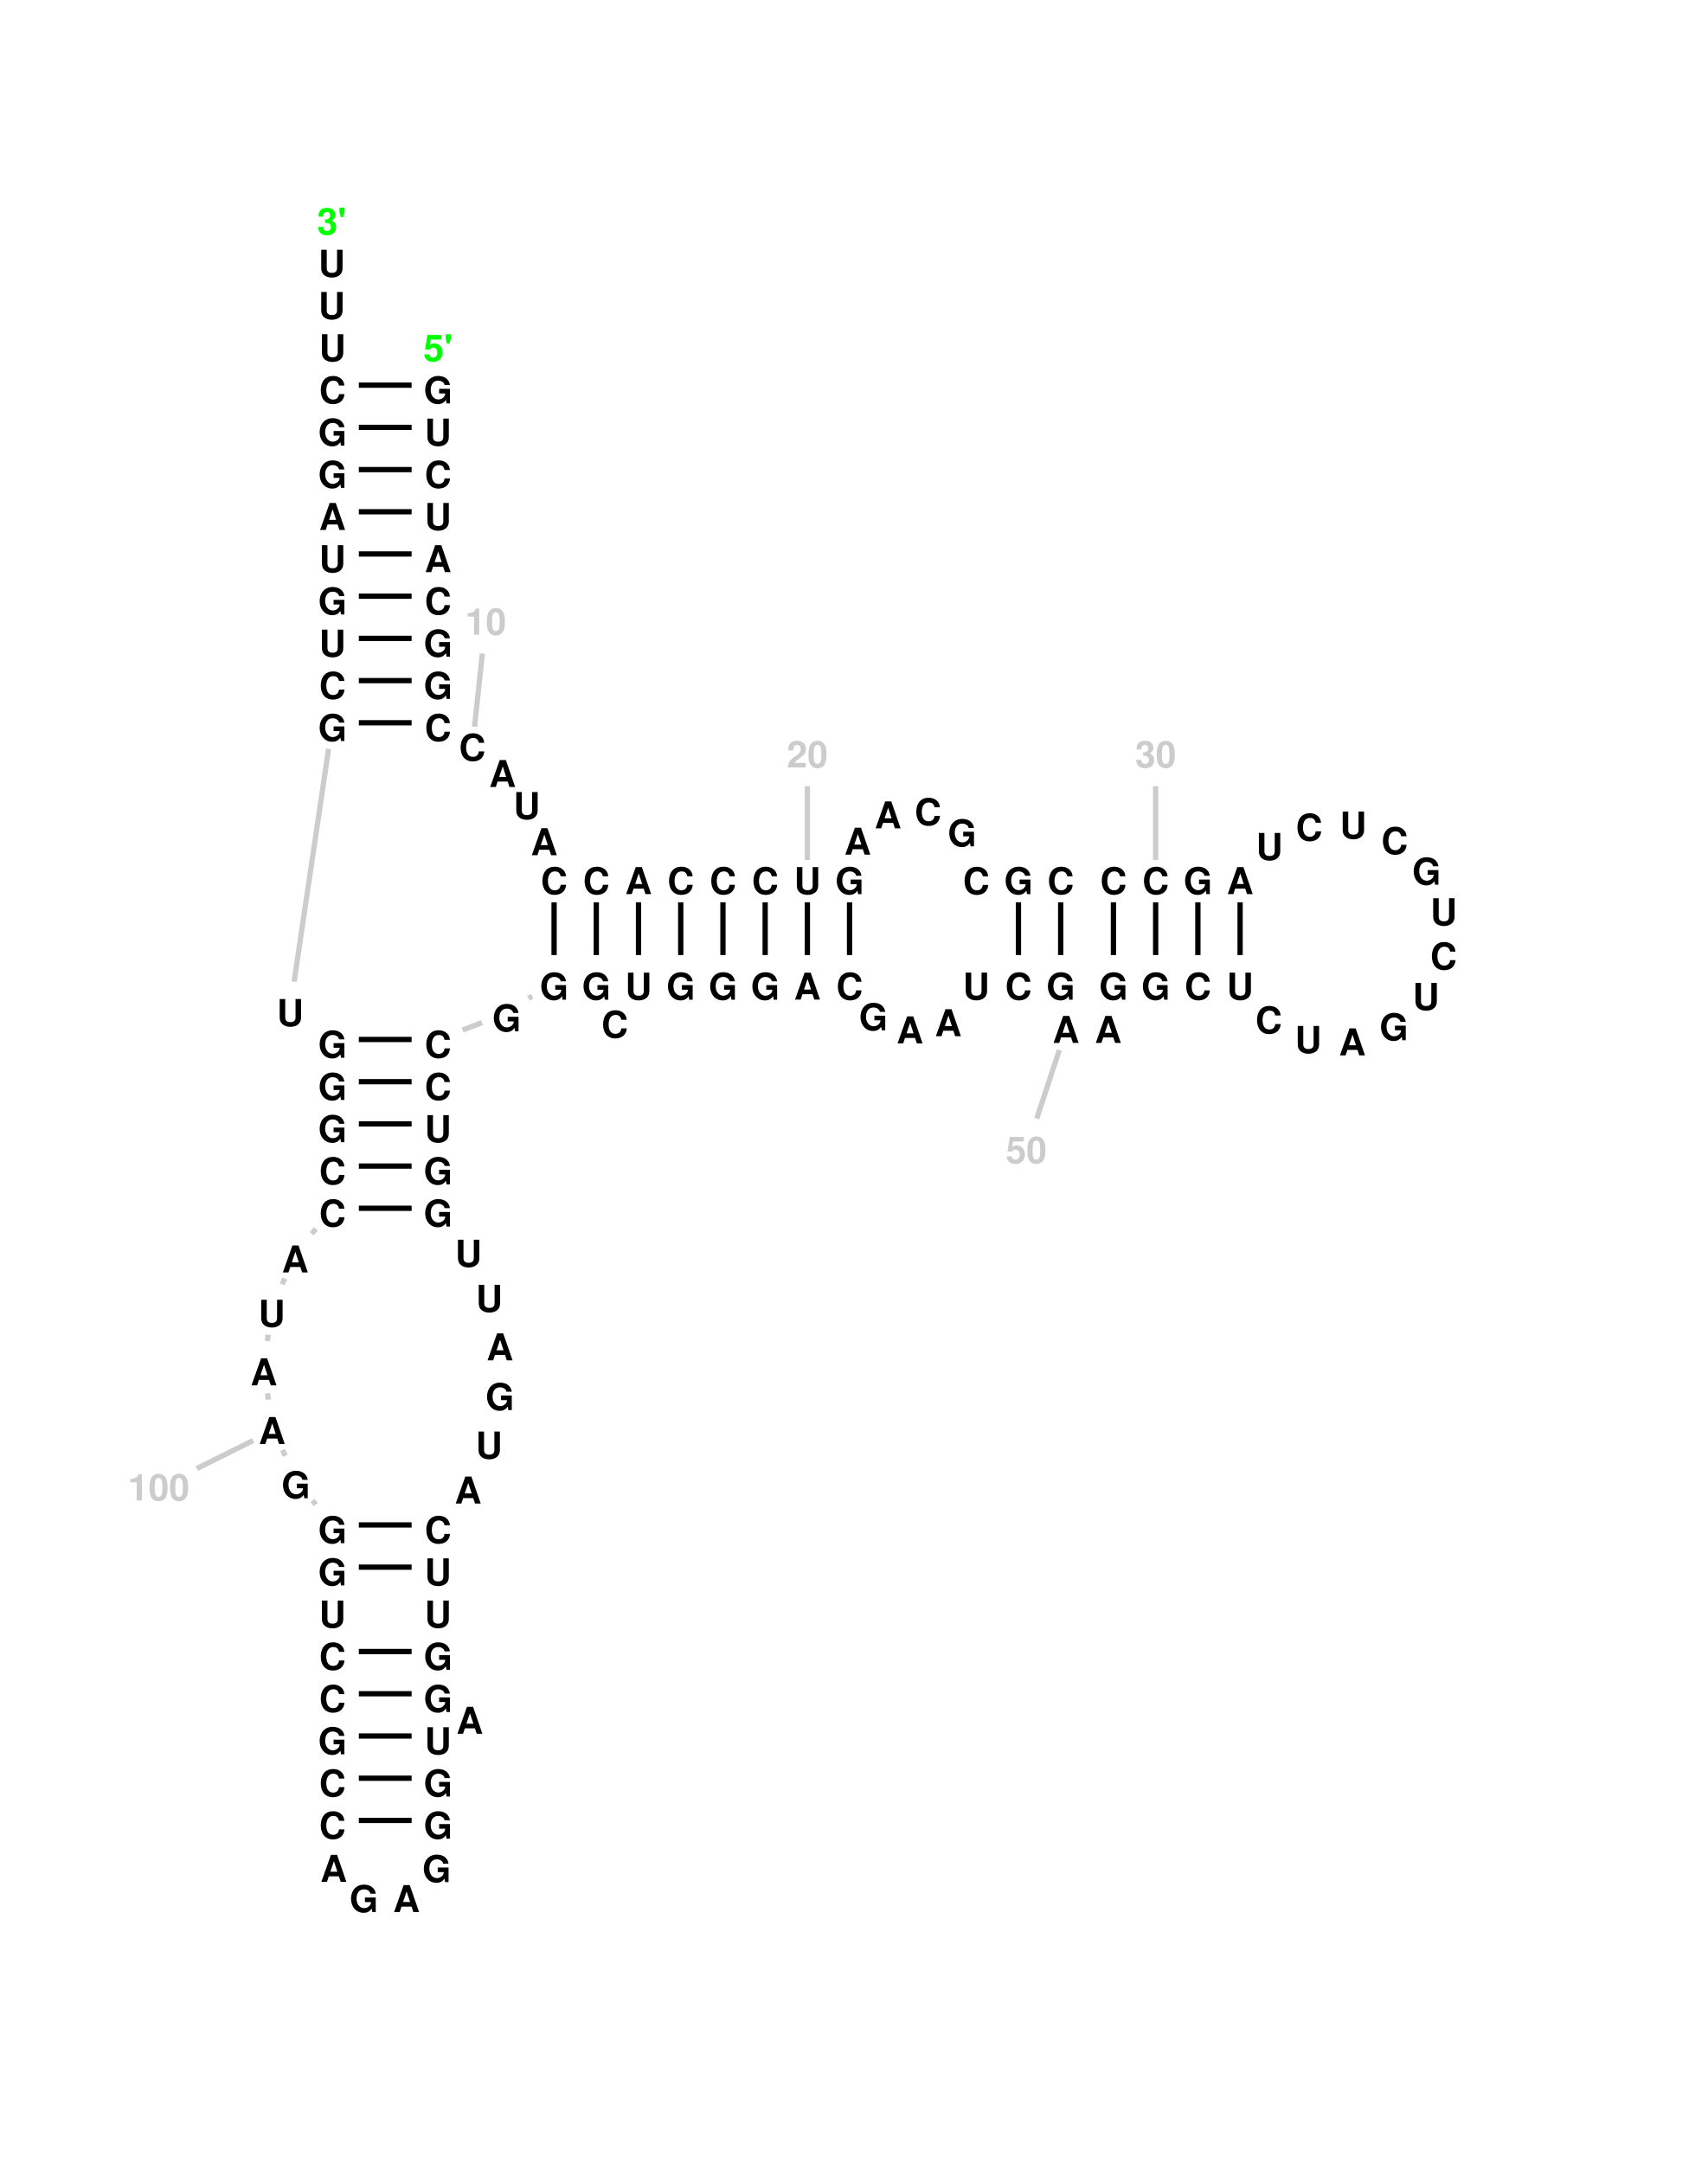
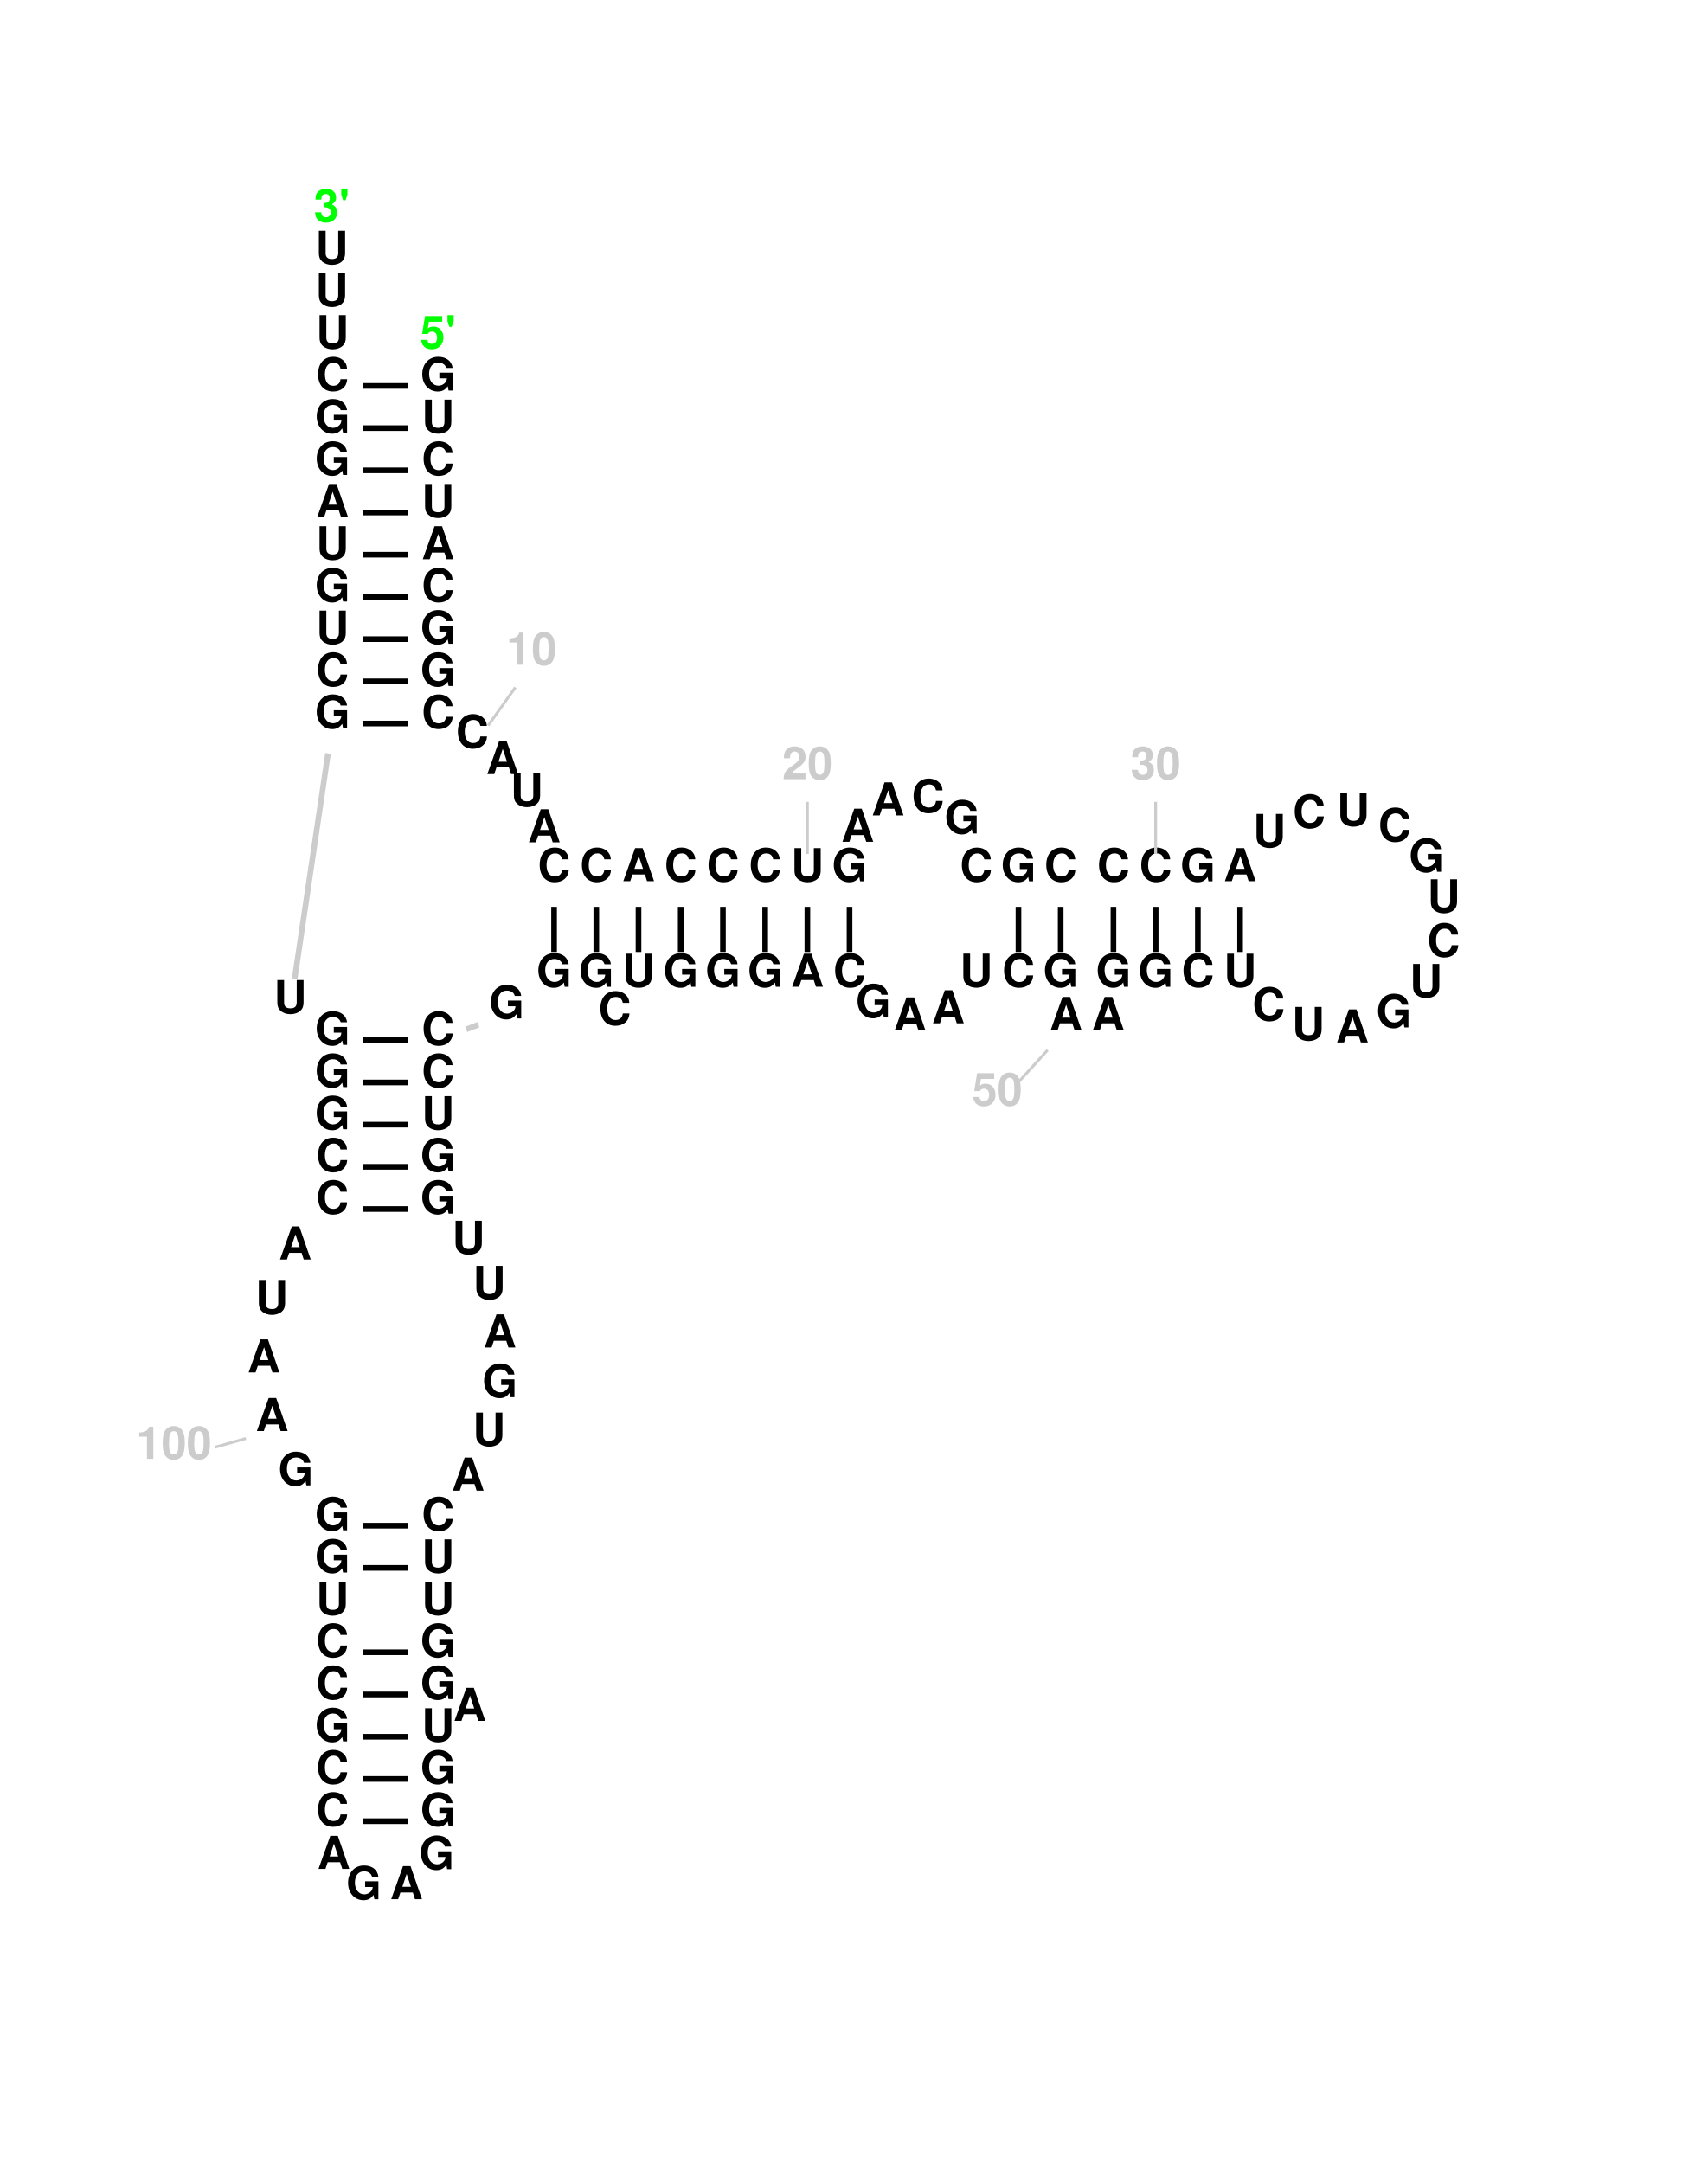
- <svg xmlns="http://www.w3.org/2000/svg" width="323.59" height="409.914" style="font-size: 7px; font-weight: bold; font-family: Helvetica; ">
+ <svg xmlns="http://www.w3.org/2000/svg" width="323.59" height="409.914" style="font-size: 8.588px; font-weight: bold; font-family: Helvetica; ">
  <g>
    <style type="text/css">


- text.red {fill: rgb(255, 0, 0); }
+ text.red {fill: rgb(255, 0, 255); }
text.green {fill: rgb(0, 255, 0); }
text.blue {fill: rgb(0, 0, 255); }
text.black {fill: rgb(0, 0, 0); }
text.gray {fill: rgb(204, 204, 204); }
text.brown {fill: rgb(211.65, 104.55, 30.6); }
- text {fill: rgb(0, 0, 0); text-anchor: middle; dominant-baseline: middle; }
- circle.red {stroke: rgb(255, 0, 0); fill: none; }
+ text {fill: rgb(0, 0, 0); text-anchor: middle; alignment-baseline: middle; }
+ circle.red {stroke: rgb(255, 0, 255); fill: none; }
circle.green {stroke: rgb(0, 255, 0); fill: none; }
circle.blue {stroke: rgb(0, 0, 255); fill: none; }
circle.black {stroke: rgb(0, 0, 0); fill: none; }
circle.gray {stroke: rgb(204, 204, 204); fill: none; }
circle.brown {stroke: rgb(211.65, 104.55, 30.6); fill: none; }
circle {stroke: rgb(0, 0, 0); }
- line.red {stroke: rgb(255, 0, 0); }
- line.green {stroke: rgb(0, 255, 0); }
- line.blue {stroke: rgb(0, 0, 255); }
- line.black {stroke: rgb(0, 0, 0); }
- line.gray {stroke: rgb(204, 204, 204); }
- line.brown {stroke: rgb(211.65, 104.55, 30.6); }
+ line.red {stroke: rgb(255, 0, 255); stroke-width: 1.073; }
+ line.green {stroke: rgb(0, 255, 0); stroke-width: 1.073; }
+ line.blue {stroke: rgb(0, 0, 255); stroke-width: 1.073; }
+ line.black {stroke: rgb(0, 0, 0); stroke-width: 1.073; }
+ line.gray {stroke: rgb(204, 204, 204); stroke-width: 1.073; }
+ line.brown {stroke: rgb(211.65, 104.55, 30.6); stroke-width: 1.073; }
line {stroke: rgb(0, 0, 0); }
text.numbering-label {fill: rgb(204, 204, 204);}
- line.numbering-line {stroke: rgb(204, 204, 204);}
+ line.numbering-line {stroke: rgb(204, 204, 204); stroke-width: 0.537;}
+ line.predicted {stroke: rgb(0, 0, 0); stroke-dasharray: 2}
+ text.background {fill: rgb(255, 255, 255);
.template {visibility:hidden}

</style>
  </g>
  <g>
    <text x="83" y="65.996" class="green">5'</text>
  </g>
  <g>
    <text x="83" y="73.994" class="black">G</text>
  </g>
  <g>
-     <line x1="78" y1="72.994" x2="68" y2="72.994" class="black" />
+     <line x1="77.275" y1="73.135" x2="68.725" y2="73.135" class="black" />
  </g>
  <g>
    <text x="83" y="81.994" class="black">U</text>
  </g>
  <g>
-     <line x1="78" y1="80.994" x2="68" y2="80.994" class="black" />
+     <line x1="77.275" y1="81.135" x2="68.725" y2="81.135" class="black" />
  </g>
  <g>
    <text x="83" y="89.994" class="black">C</text>
  </g>
  <g>
-     <line x1="78" y1="88.994" x2="68" y2="88.994" class="black" />
+     <line x1="77.275" y1="89.135" x2="68.725" y2="89.135" class="black" />
  </g>
  <g>
    <text x="83" y="97.984" class="black">U</text>
  </g>
  <g>
-     <line x1="78" y1="96.984" x2="68" y2="96.984" class="black" />
+     <line x1="77.275" y1="97.126" x2="68.725" y2="97.126" class="black" />
  </g>
  <g>
    <text x="83" y="105.984" class="black">A</text>
  </g>
  <g>
-     <line x1="78" y1="104.984" x2="68" y2="104.984" class="black" />
+     <line x1="77.275" y1="105.125" x2="68.725" y2="105.125" class="black" />
  </g>
  <g>
    <text x="83" y="113.984" class="black">C</text>
  </g>
  <g>
-     <line x1="78" y1="112.984" x2="68" y2="112.984" class="black" />
+     <line x1="77.275" y1="113.125" x2="68.725" y2="113.125" class="black" />
  </g>
  <g>
    <text x="83" y="121.984" class="black">G</text>
  </g>
  <g>
-     <line x1="78" y1="120.984" x2="68" y2="120.984" class="black" />
+     <line x1="77.275" y1="121.125" x2="68.725" y2="121.125" class="black" />
  </g>
  <g>
    <text x="83" y="129.984" class="black">G</text>
  </g>
  <g>
-     <line x1="78" y1="128.984" x2="68" y2="128.984" class="black" />
+     <line x1="77.275" y1="129.125" x2="68.725" y2="129.125" class="black" />
  </g>
  <g>
    <text x="83" y="137.974" class="black">C</text>
  </g>
  <g>
-     <line x1="78" y1="136.974" x2="68" y2="136.974" class="black" />
-   </g>
-   <g>
-     <text x="92.054" y="117.845" class="numbering-label sequential">10</text>
-   </g>
-   <g>
-     <line x1="89.926" y1="137.728" x2="91.412" y2="123.844" class="numbering-line sequential" />
+     <line x1="77.275" y1="137.115" x2="68.725" y2="137.115" class="black" />
  </g>
  <g>
    <text x="89.5" y="141.704" class="black">C</text>
  </g>
  <g>
+     <text x="100.726" y="125.977" class="numbering-label sequential">10</text>
+   </g>
+   <g>
+     <line x1="92.494" y1="137.51" x2="97.661" y2="130.271" class="numbering-line sequential" />
+   </g>
+   <g>
    <text x="95.23" y="146.704" class="black">A</text>
  </g>
  <g>
    <text x="99.83" y="152.764" class="black">U</text>
  </g>
  <g>
    <text x="103.12" y="159.624" class="black">A</text>
  </g>
  <g>
    <text x="105" y="166.994" class="black">C</text>
  </g>
  <g>
-     <line x1="105" y1="170.994" x2="105" y2="180.994" class="black" />
+     <line x1="105" y1="171.861" x2="105" y2="180.41" class="black" />
  </g>
  <g>
    <text x="113" y="166.994" class="black">C</text>
  </g>
  <g>
-     <line x1="113" y1="170.994" x2="113" y2="180.994" class="black" />
+     <line x1="113" y1="171.861" x2="113" y2="180.41" class="black" />
  </g>
  <g>
    <text x="121" y="166.994" class="black">A</text>
  </g>
  <g>
-     <line x1="121" y1="170.994" x2="121" y2="180.994" class="black" />
+     <line x1="121" y1="171.861" x2="121" y2="180.41" class="black" />
  </g>
  <g>
    <text x="129" y="166.994" class="black">C</text>
  </g>
  <g>
-     <line x1="129" y1="170.994" x2="129" y2="180.994" class="black" />
+     <line x1="129" y1="171.861" x2="129" y2="180.41" class="black" />
  </g>
  <g>
    <text x="137" y="166.994" class="black">C</text>
  </g>
  <g>
-     <line x1="137" y1="170.994" x2="137" y2="180.994" class="black" />
+     <line x1="137" y1="171.861" x2="137" y2="180.41" class="black" />
  </g>
  <g>
    <text x="145" y="166.994" class="black">C</text>
  </g>
  <g>
-     <line x1="145" y1="170.994" x2="145" y2="180.994" class="black" />
-   </g>
-   <g>
-     <text x="153" y="142.999" class="numbering-label sequential">20</text>
-   </g>
-   <g>
-     <line x1="153" y1="162.995" x2="153" y2="148.998" class="numbering-line sequential" />
+     <line x1="145" y1="171.861" x2="145" y2="180.41" class="black" />
  </g>
  <g>
    <text x="153" y="166.994" class="black">U</text>
  </g>
  <g>
-     <line x1="153" y1="170.994" x2="153" y2="180.994" class="black" />
+     <line x1="153" y1="171.861" x2="153" y2="180.41" class="black" />
+   </g>
+   <g>
+     <text x="153" y="147.671" class="numbering-label sequential">20</text>
+   </g>
+   <g>
+     <line x1="153" y1="161.842" x2="153" y2="151.965" class="numbering-line sequential" />
  </g>
  <g>
    <text x="160.99" y="166.994" class="black">G</text>
  </g>
  <g>
-     <line x1="160.99" y1="170.994" x2="160.99" y2="180.994" class="black" />
+     <line x1="160.99" y1="171.861" x2="160.99" y2="180.41" class="black" />
  </g>
  <g>
    <text x="162.53" y="159.524" class="black">A</text>
  </g>
  <g>
    <text x="168.27" y="154.534" class="black">A</text>
  </g>
  <g>
    <text x="175.85" y="153.924" class="black">C</text>
  </g>
  <g>
    <text x="182.31" y="157.934" class="black">G</text>
  </g>
  <g>
    <text x="185" y="167.004" class="black">C</text>
  </g>
  <g>
    <text x="193" y="166.994" class="black">G</text>
  </g>
  <g>
-     <line x1="193" y1="170.994" x2="193" y2="180.994" class="black" />
+     <line x1="193" y1="171.861" x2="193" y2="180.41" class="black" />
  </g>
  <g>
    <text x="201" y="166.994" class="black">C</text>
  </g>
  <g>
-     <line x1="201" y1="170.994" x2="201" y2="180.994" class="black" />
+     <line x1="201" y1="171.861" x2="201" y2="180.41" class="black" />
  </g>
  <g>
    <text x="211" y="166.994" class="black">C</text>
  </g>
  <g>
-     <line x1="211" y1="170.994" x2="211" y2="180.994" class="black" />
-   </g>
-   <g>
-     <text x="219" y="142.999" class="numbering-label sequential">30</text>
-   </g>
-   <g>
-     <line x1="219" y1="162.995" x2="219" y2="148.998" class="numbering-line sequential" />
+     <line x1="211" y1="171.861" x2="211" y2="180.41" class="black" />
  </g>
  <g>
    <text x="219" y="166.994" class="black">C</text>
  </g>
  <g>
-     <line x1="219" y1="170.994" x2="219" y2="180.994" class="black" />
+     <line x1="219" y1="171.861" x2="219" y2="180.41" class="black" />
+   </g>
+   <g>
+     <text x="219" y="147.671" class="numbering-label sequential">30</text>
+   </g>
+   <g>
+     <line x1="219" y1="161.842" x2="219" y2="151.965" class="numbering-line sequential" />
  </g>
  <g>
    <text x="227" y="166.994" class="black">G</text>
  </g>
  <g>
-     <line x1="227" y1="170.994" x2="227" y2="180.994" class="black" />
+     <line x1="227" y1="171.861" x2="227" y2="180.41" class="black" />
  </g>
  <g>
    <text x="235" y="166.994" class="black">A</text>
  </g>
  <g>
-     <line x1="235" y1="170.994" x2="235" y2="180.994" class="black" />
+     <line x1="235" y1="171.861" x2="235" y2="180.41" class="black" />
  </g>
  <g>
    <text x="240.56" y="160.514" class="black">U</text>
  </g>
  <g>
    <text x="248.08" y="156.854" class="black">C</text>
  </g>
  <g>
    <text x="256.44" y="156.464" class="black">U</text>
  </g>
  <g>
    <text x="264.28" y="159.404" class="black">C</text>
  </g>
  <g>
    <text x="270.32" y="165.194" class="black">G</text>
  </g>
  <g>
    <text x="273.59" y="172.894" class="black">U</text>
  </g>
  <g>
    <text x="273.56" y="181.264" class="black">C</text>
  </g>
  <g>
    <text x="270.23" y="188.944" class="black">U</text>
  </g>
  <g>
    <text x="264.13" y="194.684" class="black">G</text>
  </g>
  <g>
    <text x="256.27" y="197.554" class="black">A</text>
  </g>
  <g>
    <text x="247.92" y="197.094" class="black">U</text>
  </g>
  <g>
    <text x="240.42" y="193.374" class="black">C</text>
  </g>
  <g>
    <text x="235" y="186.994" class="black">U</text>
  </g>
  <g>
    <text x="227" y="186.994" class="black">C</text>
  </g>
  <g>
    <text x="219" y="186.994" class="black">G</text>
  </g>
  <g>
    <text x="211" y="186.994" class="black">G</text>
  </g>
  <g>
    <text x="210" y="195.194" class="black">A</text>
  </g>
  <g>
-     <text x="194.487" y="217.983" class="numbering-label sequential">50</text>
-   </g>
-   <g>
-     <line x1="200.748" y1="198.992" x2="196.465" y2="211.984" class="numbering-line sequential" />
-   </g>
-   <g>
    <text x="202" y="195.194" class="black">A</text>
  </g>
  <g>
+     <text x="188.986" y="209.478" class="numbering-label sequential">50</text>
+   </g>
+   <g>
+     <line x1="198.53" y1="199.003" x2="192.899" y2="205.184" class="numbering-line sequential" />
+   </g>
+   <g>
    <text x="201" y="186.994" class="black">G</text>
  </g>
  <g>
    <text x="193" y="186.994" class="black">C</text>
  </g>
  <g>
    <text x="185" y="186.984" class="black">U</text>
  </g>
  <g>
    <text x="179.69" y="193.924" class="black">A</text>
  </g>
  <g>
    <text x="172.43" y="195.284" class="black">A</text>
  </g>
  <g>
    <text x="165.49" y="192.784" class="black">G</text>
  </g>
  <g>
    <text x="160.99" y="186.994" class="black">C</text>
  </g>
  <g>
    <text x="153" y="186.994" class="black">A</text>
  </g>
  <g>
    <text x="145" y="186.994" class="black">G</text>
  </g>
  <g>
    <text x="137" y="186.994" class="black">G</text>
  </g>
  <g>
    <text x="129" y="186.994" class="black">G</text>
  </g>
  <g>
    <text x="121" y="186.994" class="black">U</text>
  </g>
  <g>
    <text x="116.5" y="194.194" class="black">C</text>
  </g>
  <g>
    <text x="113" y="186.994" class="black">G</text>
  </g>
  <g>
    <text x="105" y="186.994" class="black">G</text>
  </g>
  <g>
    <text x="96" y="192.994" class="black">G</text>
  </g>
  <g>
    <text x="83" y="197.994" class="black">C</text>
  </g>
  <g>
-     <line x1="78" y1="196.994" x2="68" y2="196.994" class="black" />
+     <line x1="77.275" y1="197.135" x2="68.725" y2="197.135" class="black" />
  </g>
  <g>
    <text x="83" y="205.994" class="black">C</text>
  </g>
  <g>
-     <line x1="78" y1="204.994" x2="68" y2="204.994" class="black" />
+     <line x1="77.275" y1="205.135" x2="68.725" y2="205.135" class="black" />
  </g>
  <g>
    <text x="83" y="213.994" class="black">U</text>
  </g>
  <g>
-     <line x1="78" y1="212.994" x2="68" y2="212.994" class="black" />
+     <line x1="77.275" y1="213.135" x2="68.725" y2="213.135" class="black" />
  </g>
  <g>
    <text x="83" y="221.984" class="black">G</text>
  </g>
  <g>
-     <line x1="78" y1="220.984" x2="68" y2="220.984" class="black" />
+     <line x1="77.275" y1="221.125" x2="68.725" y2="221.125" class="black" />
  </g>
  <g>
    <text x="83" y="229.984" class="black">G</text>
  </g>
  <g>
-     <line x1="78" y1="228.984" x2="68" y2="228.984" class="black" />
+     <line x1="77.275" y1="229.125" x2="68.725" y2="229.125" class="black" />
  </g>
  <g>
    <text x="88.78" y="237.604" class="black">U</text>
  </g>
  <g>
    <text x="92.72" y="246.154" class="black">U</text>
  </g>
  <g>
    <text x="94.73" y="255.354" class="black">A</text>
  </g>
  <g>
    <text x="94.72" y="264.764" class="black">G</text>
  </g>
  <g>
    <text x="92.68" y="273.964" class="black">U</text>
  </g>
  <g>
    <text x="88.7" y="282.494" class="black">A</text>
  </g>
  <g>
    <text x="83" y="289.994" class="black">C</text>
  </g>
  <g>
-     <line x1="78" y1="288.994" x2="68" y2="288.994" class="black" />
+     <line x1="77.275" y1="289.135" x2="68.725" y2="289.135" class="black" />
  </g>
  <g>
    <text x="83" y="297.994" class="black">U</text>
  </g>
  <g>
-     <line x1="78" y1="296.994" x2="68" y2="296.994" class="black" />
+     <line x1="77.275" y1="297.135" x2="68.725" y2="297.135" class="black" />
  </g>
  <g>
    <text x="83" y="305.994" class="black">U</text>
  </g>
  <g>
    <text x="83" y="313.984" class="black">G</text>
  </g>
  <g>
-     <line x1="78" y1="312.984" x2="68" y2="312.984" class="black" />
+     <line x1="77.275" y1="313.125" x2="68.725" y2="313.125" class="black" />
  </g>
  <g>
    <text x="83" y="321.984" class="black">G</text>
  </g>
  <g>
-     <line x1="78" y1="320.984" x2="68" y2="320.984" class="black" />
+     <line x1="77.275" y1="321.125" x2="68.725" y2="321.125" class="black" />
  </g>
  <g>
    <text x="89.02" y="326.124" class="black">A</text>
  </g>
  <g>
    <text x="83" y="329.994" class="black">U</text>
  </g>
  <g>
-     <line x1="78" y1="328.994" x2="68" y2="328.994" class="black" />
+     <line x1="77.275" y1="329.135" x2="68.725" y2="329.135" class="black" />
  </g>
  <g>
    <text x="83" y="337.994" class="black">G</text>
  </g>
  <g>
-     <line x1="78" y1="336.994" x2="68" y2="336.994" class="black" />
+     <line x1="77.275" y1="337.135" x2="68.725" y2="337.135" class="black" />
  </g>
  <g>
    <text x="83" y="345.994" class="black">G</text>
  </g>
  <g>
-     <line x1="78" y1="344.994" x2="68" y2="344.994" class="black" />
+     <line x1="77.275" y1="345.135" x2="68.725" y2="345.135" class="black" />
  </g>
  <g>
    <text x="82.74" y="354.214" class="black">G</text>
  </g>
  <g>
    <text x="77.02" y="359.914" class="black">A</text>
  </g>
  <g>
    <text x="68.94" y="359.904" class="black">G</text>
  </g>
  <g>
    <text x="63.24" y="354.174" class="black">A</text>
  </g>
  <g>
    <text x="63" y="345.994" class="black">C</text>
  </g>
  <g>
    <text x="63" y="337.994" class="black">C</text>
  </g>
  <g>
    <text x="63" y="329.994" class="black">G</text>
  </g>
  <g>
    <text x="63" y="321.984" class="black">C</text>
  </g>
  <g>
    <text x="63" y="313.984" class="black">C</text>
  </g>
  <g>
    <text x="63" y="305.994" class="black">U</text>
  </g>
  <g>
    <text x="63" y="297.994" class="black">G</text>
  </g>
  <g>
    <text x="63" y="289.994" class="black">G</text>
  </g>
  <g>
    <text x="56.05" y="281.474" class="black">G</text>
  </g>
  <g>
-     <text x="30.081" y="281.901" class="numbering-label sequential">100</text>
-   </g>
-   <g>
-     <line x1="47.98" y1="272.987" x2="37.279" y2="278.316" class="numbering-line sequential" />
-   </g>
-   <g>
    <text x="51.56" y="271.204" class="black">A</text>
  </g>
  <g>
+     <text x="32.967" y="276.466" class="numbering-label sequential">100</text>
+   </g>
+   <g>
+     <line x1="46.602" y1="272.607" x2="40.696" y2="274.278" class="numbering-line sequential" />
+   </g>
+   <g>
    <text x="50" y="260.094" class="black">A</text>
  </g>
  <g>
    <text x="51.5" y="248.984" class="black">U</text>
  </g>
  <g>
    <text x="55.94" y="238.694" class="black">A</text>
  </g>
  <g>
    <text x="63" y="229.984" class="black">C</text>
  </g>
  <g>
    <text x="63" y="221.984" class="black">C</text>
  </g>
  <g>
    <text x="63" y="213.994" class="black">G</text>
  </g>
  <g>
    <text x="63" y="205.994" class="black">G</text>
  </g>
  <g>
    <text x="63" y="197.994" class="black">G</text>
  </g>
  <g>
    <text x="55" y="191.994" class="black">U</text>
  </g>
  <g>
    <text x="63" y="137.974" class="black">G</text>
  </g>
  <g>
    <text x="63" y="129.984" class="black">C</text>
  </g>
  <g>
    <text x="63" y="121.984" class="black">U</text>
  </g>
  <g>
    <text x="63" y="113.984" class="black">G</text>
  </g>
  <g>
    <text x="63" y="105.984" class="black">U</text>
  </g>
  <g>
    <text x="63" y="97.984" class="black">A</text>
  </g>
  <g>
    <text x="63" y="89.994" class="black">G</text>
  </g>
  <g>
    <text x="63" y="81.994" class="black">G</text>
  </g>
  <g>
    <text x="63" y="73.994" class="black">C</text>
  </g>
  <g>
    <text x="63" y="65.996" class="black">U</text>
  </g>
  <g>
    <text x="62.868" y="57.998" class="black">U</text>
  </g>
  <g>
    <text x="62.868" y="50" class="black">U</text>
  </g>
  <g>
    <text x="62.868" y="42.002" class="green">3'</text>
  </g>
  <g>
-     <line x1="100.84" y1="188.768" x2="100.16" y2="189.221" class="gray" />
-   </g>
-   <g>
-     <line x1="91.333" y1="193.789" x2="87.667" y2="195.199" class="gray" />
-   </g>
-   <g>
-     <line x1="59.84" y1="285.12" x2="59.211" y2="284.349" class="gray" />
-   </g>
-   <g>
-     <line x1="54.047" y1="275.893" x2="53.563" y2="274.786" class="gray" />
-   </g>
-   <g>
-     <line x1="50.865" y1="265.253" x2="50.695" y2="264.046" class="gray" />
-   </g>
-   <g>
-     <line x1="50.669" y1="254.139" x2="50.831" y2="252.939" class="gray" />
-   </g>
-   <g>
-     <line x1="53.481" y1="243.393" x2="53.959" y2="242.285" class="gray" />
-   </g>
-   <g>
-     <line x1="59.088" y1="233.81" x2="59.852" y2="232.869" class="gray" />
-   </g>
-   <g>
-     <line x1="55.733" y1="186.048" x2="62.267" y2="141.92" class="gray" />
+     <line x1="90.656" y1="194.191" x2="88.344" y2="195.08" class="gray" />
+   </g>
+   <g>
+     <line x1="55.839" y1="185.472" x2="62.161" y2="142.779" class="gray" />
  </g>
</svg>
